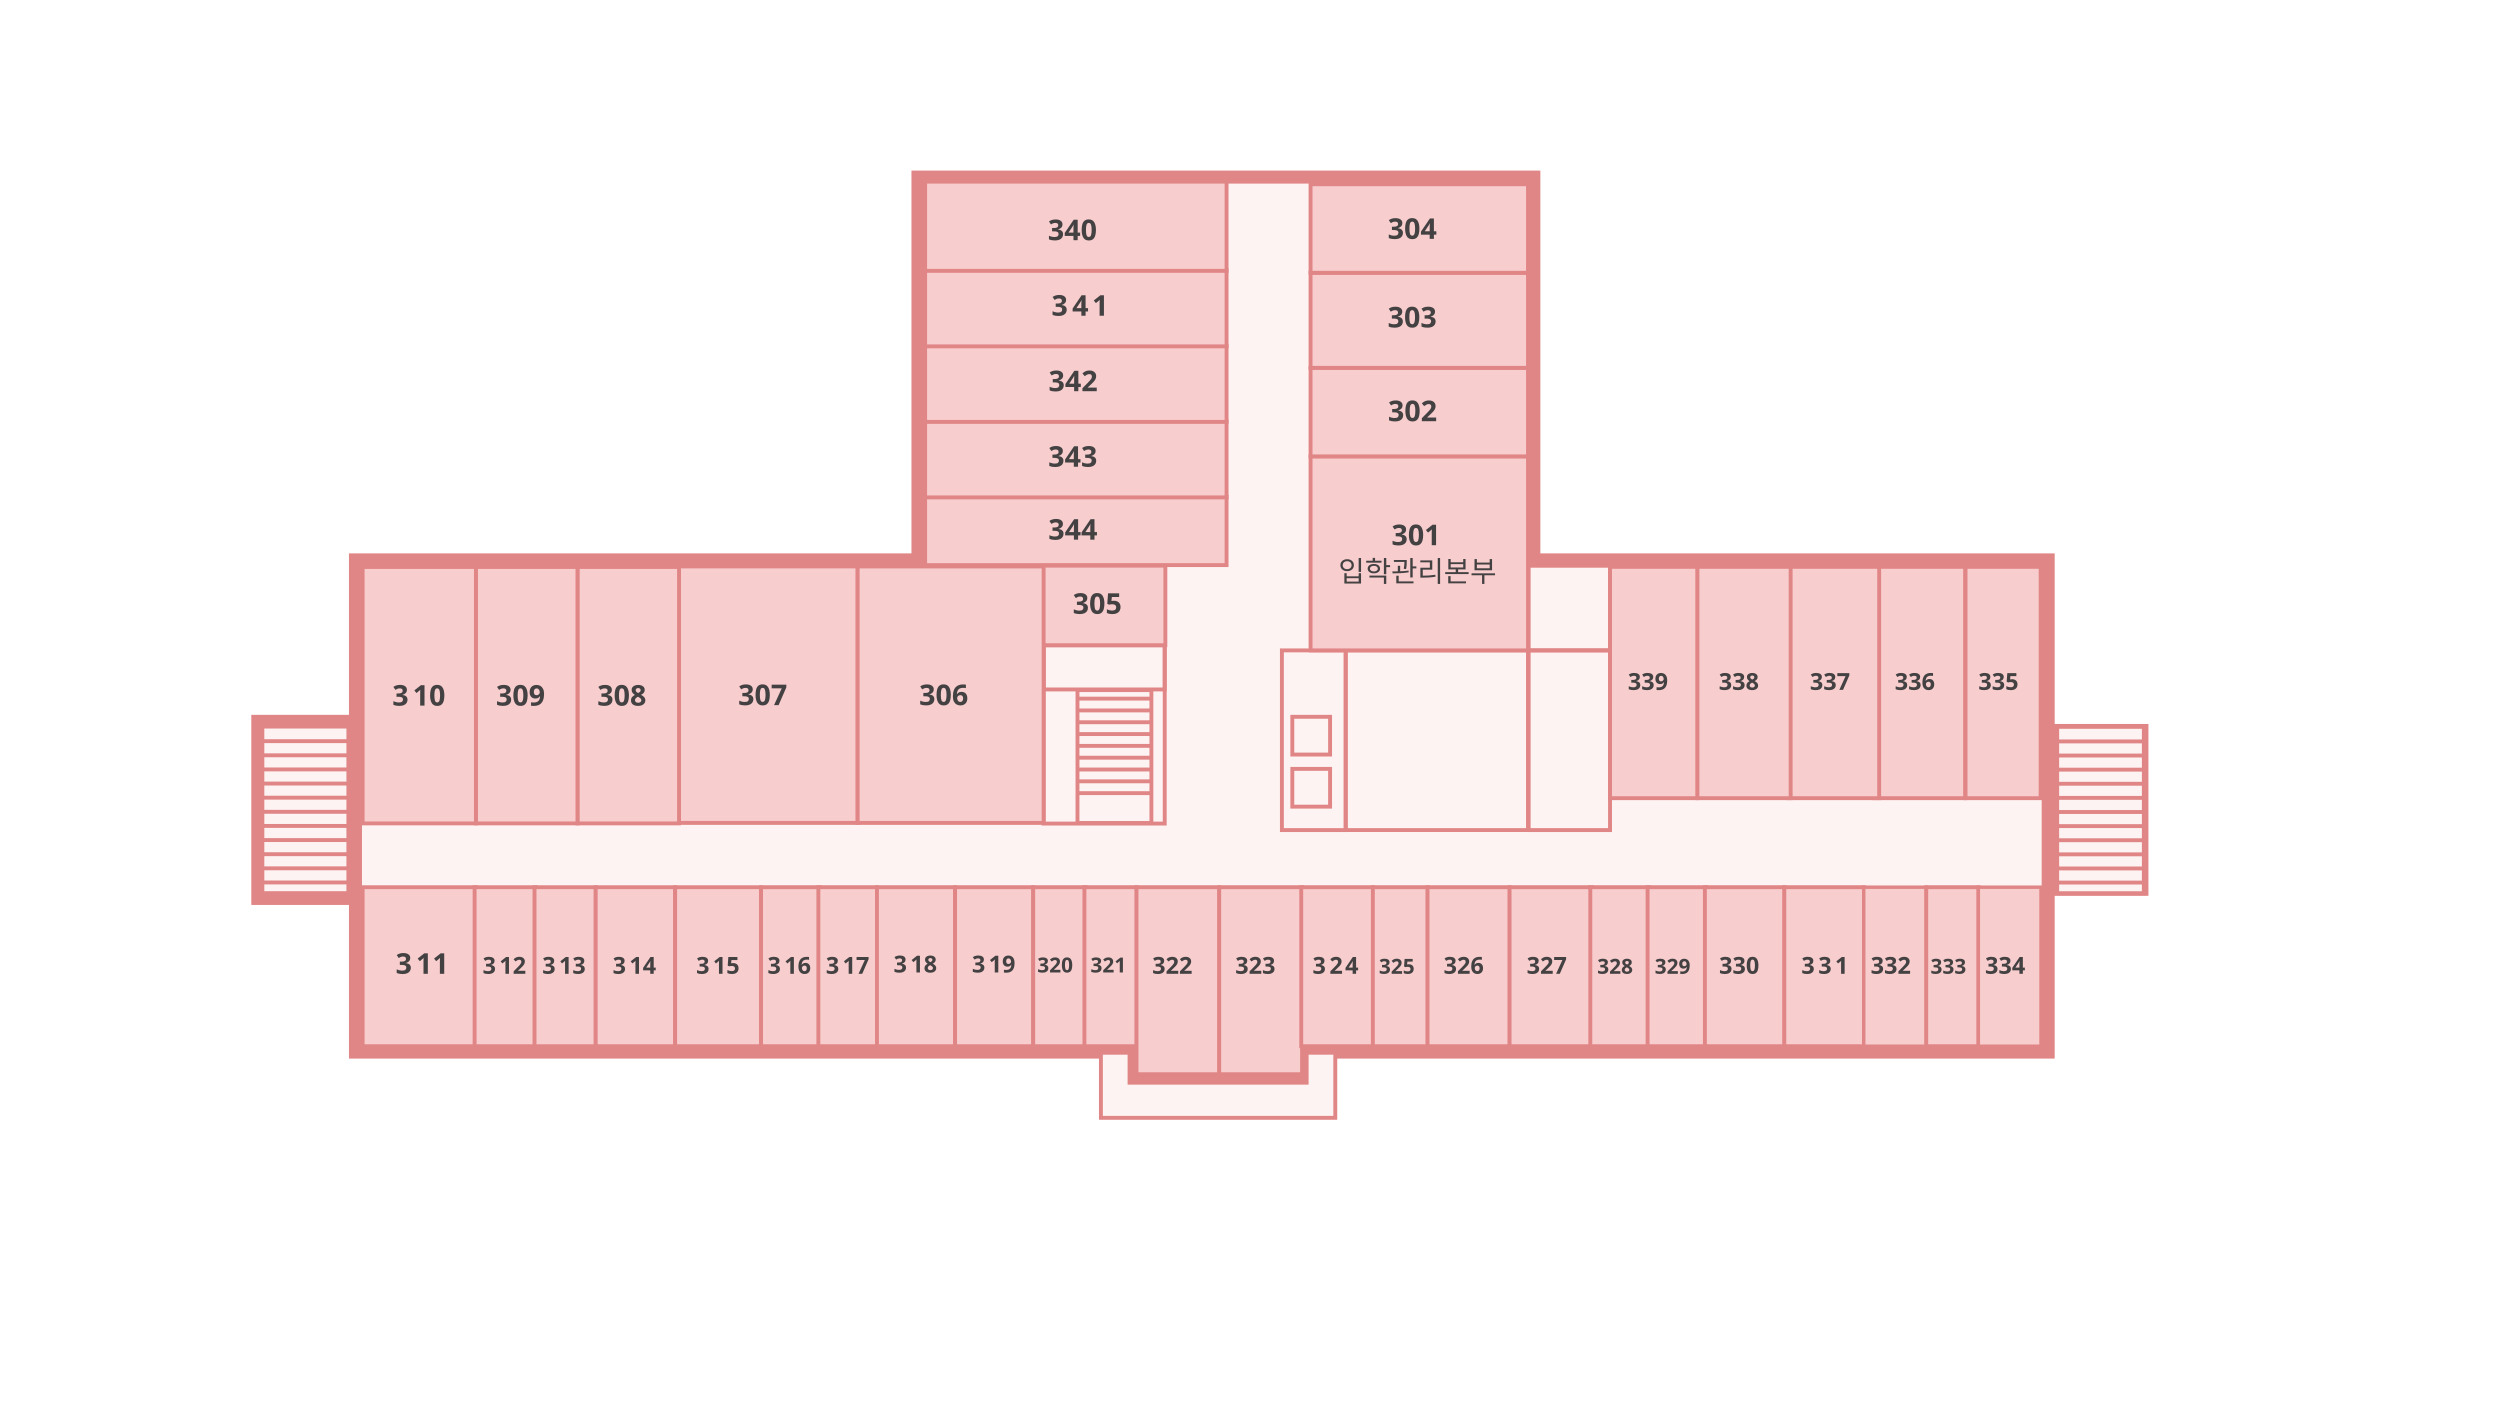
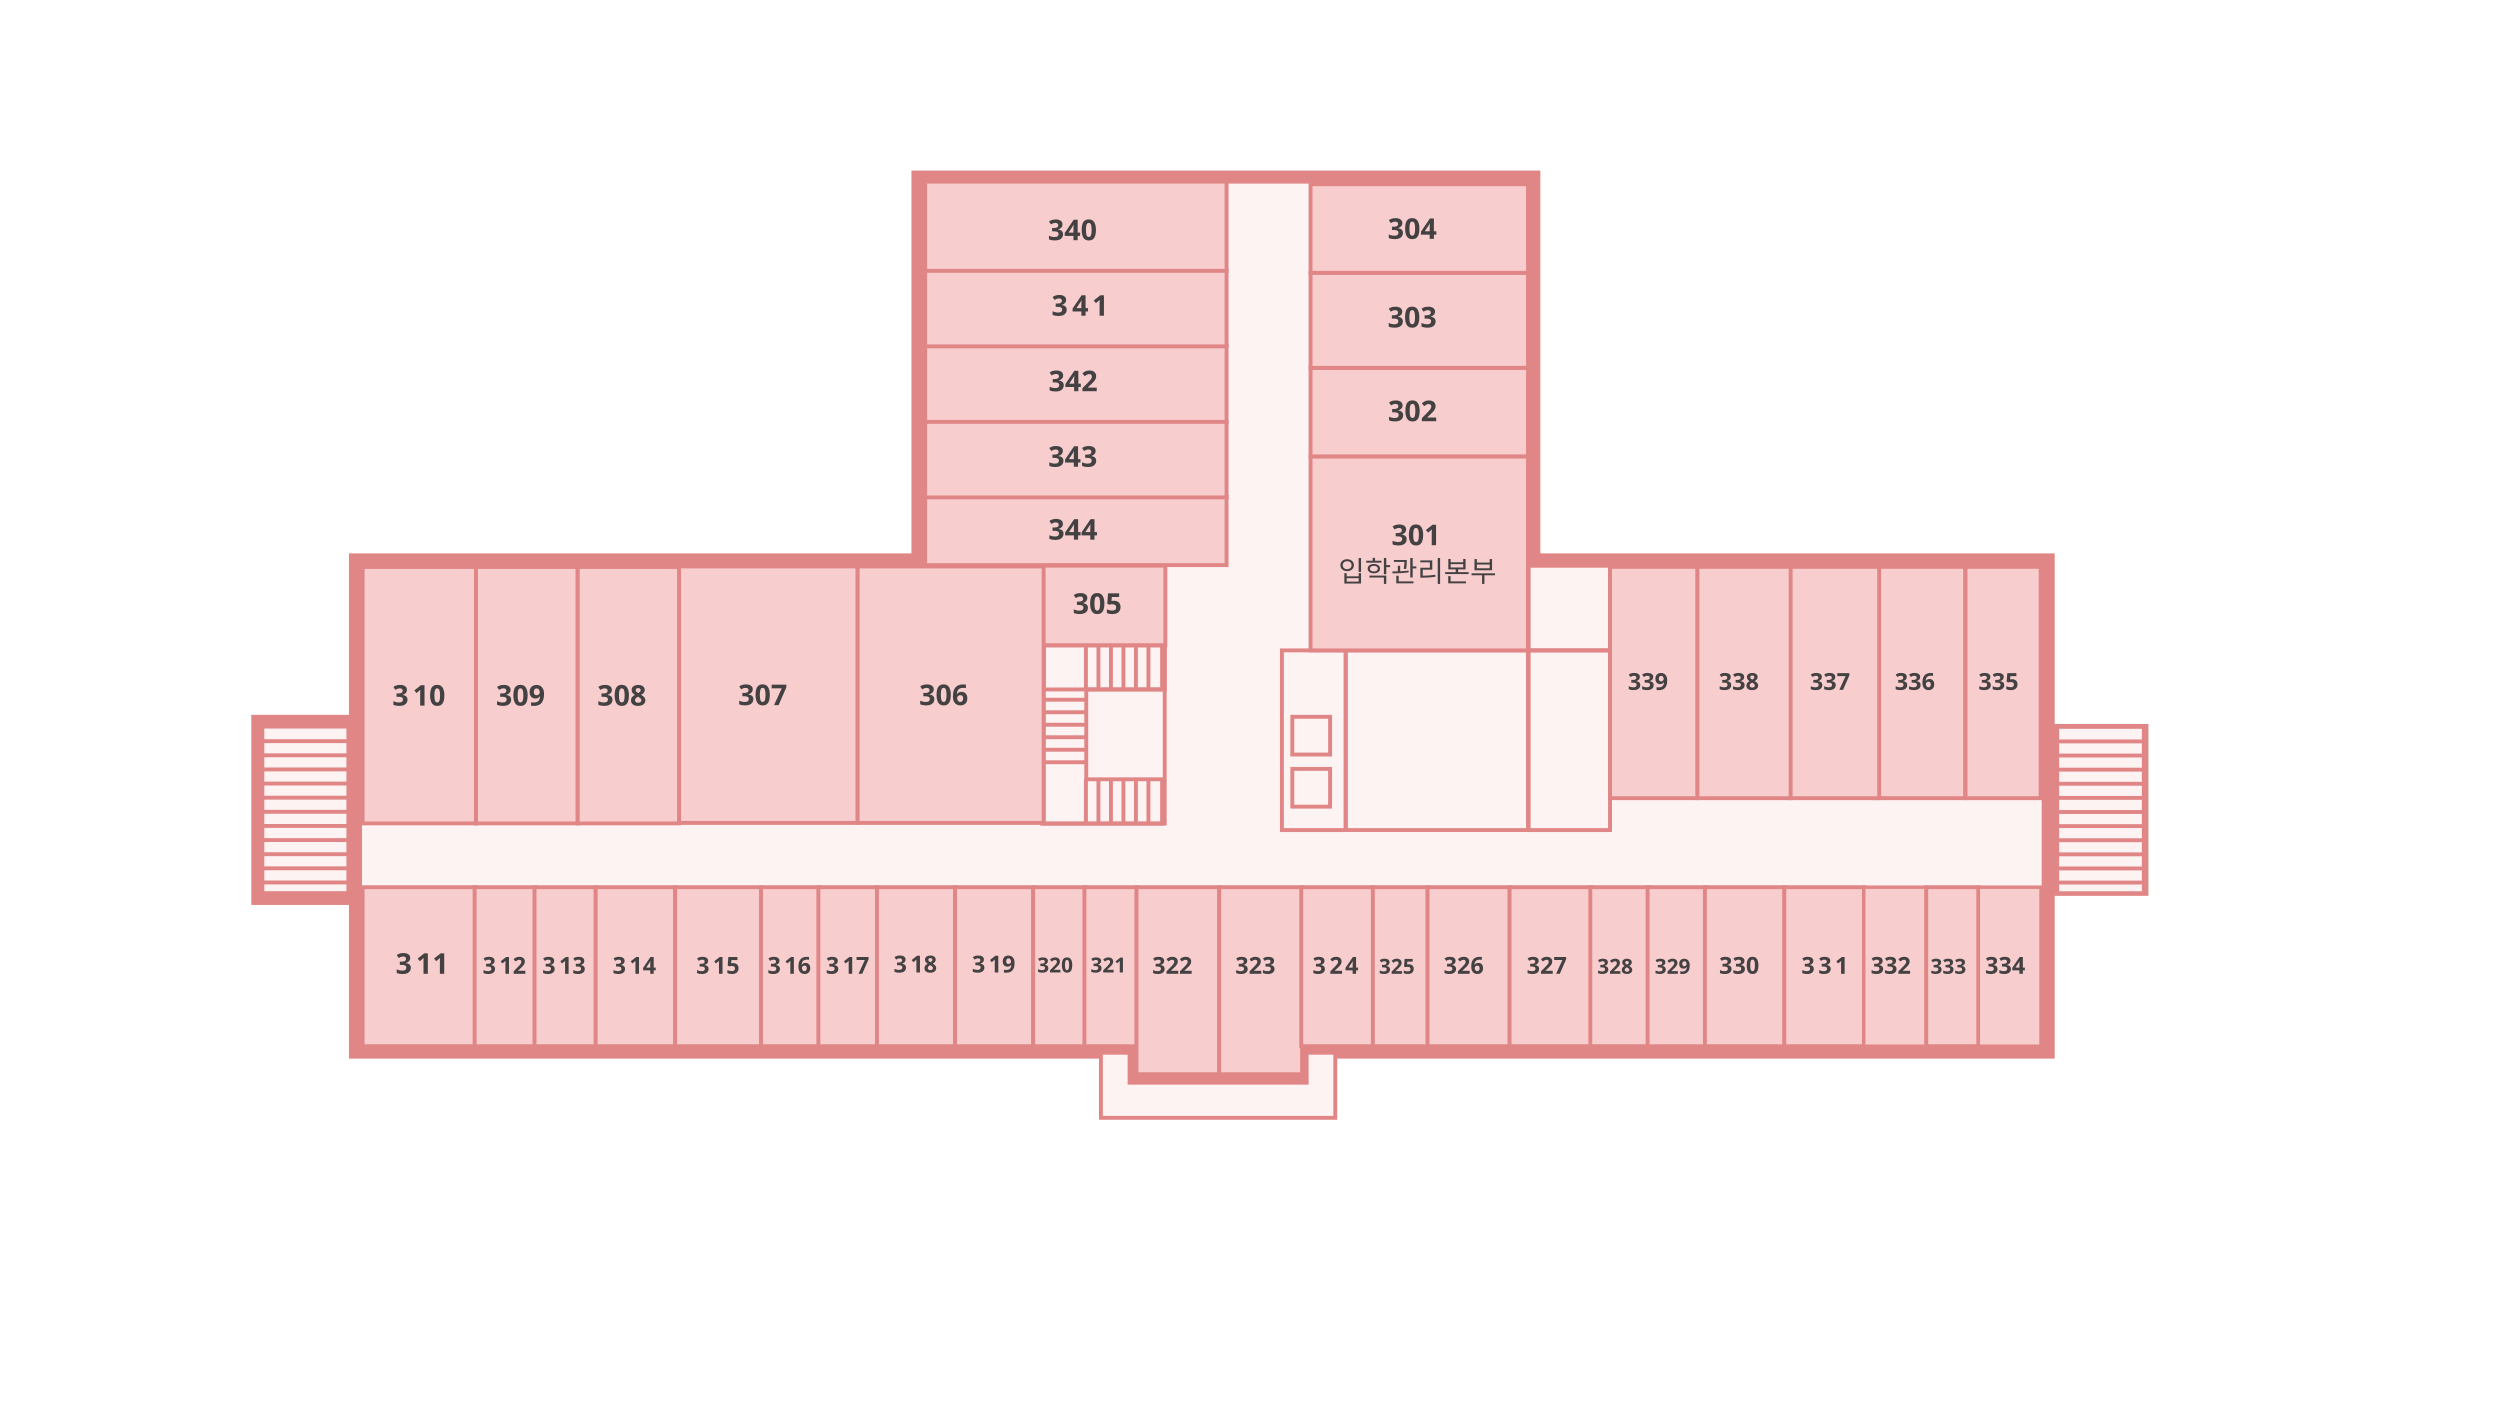
<svg xmlns="http://www.w3.org/2000/svg" viewBox="0 0 1920 1080">
  <g id="Layer_border">
    <polygon points="869 827 869 808 273 808 273 430 705 430 705 136 1178 136 1178 430 1573 430 1573 808 1001 808 1001 827 869 827" fill="#fdf3f2" />
    <path d="m1173,141v294h395v368h-572v19h-122v-19H278v-368h432V141h463m10-10h-483v294h-432v388h596v19h142v-19h572v-388h-395V131h0Z" fill="#e18686" />
    <rect x="198" y="554" width="74" height="136" fill="#fdf3f2" />
    <path d="m267,559v126h-64v-126h64m10-10h-84v146h84v-146h0Z" fill="#e18686" />
    <rect x="1577.5" y="557.5" width="71" height="129" fill="#fdf3f2" />
    <path d="m1647,559v126h-68v-126h68m3-3h-74v132h74v-132h0Z" fill="#e18686" />
    <polygon points="845.5 858.5 845.5 808.5 867.5 808.5 867.5 831.5 1003.5 831.5 1003.5 808.5 1025.5 808.5 1025.5 858.5 845.5 858.5" fill="#fdf3f2" />
    <path d="m1024,810v47h-177v-47h19v23h139v-23h19m3-3h-25v23h-133v-23h-25v53h183v-53h0Z" fill="#e18686" />
  </g>
  <g id="Layer_others">
    <rect x="801.5" y="495.5" width="93" height="137" fill="none" stroke="#e18686" stroke-miterlimit="10" stroke-width="3" />
    <rect x="801.5" y="495.5" width="93" height="34" fill="none" stroke="#e18686" stroke-miterlimit="10" stroke-width="3" />
-     <rect x="804.89" y="552.62" width="102" height="56.76" transform="translate(274.89 1436.89) rotate(-90)" fill="none" stroke="#e18686" stroke-miterlimit="10" stroke-width="2.99" />
-     <line x1="827.51" y1="609.13" x2="884.27" y2="609.13" fill="none" stroke="#e18686" stroke-miterlimit="10" stroke-width="2.99" />
-     <line x1="827.51" y1="600.05" x2="884.27" y2="600.05" fill="none" stroke="#e18686" stroke-miterlimit="10" stroke-width="2.99" />
-     <line x1="827.51" y1="590.98" x2="884.27" y2="590.98" fill="none" stroke="#e18686" stroke-miterlimit="10" stroke-width="2.99" />
-     <line x1="827.51" y1="581.91" x2="884.27" y2="581.91" fill="none" stroke="#e18686" stroke-miterlimit="10" stroke-width="2.99" />
-     <line x1="827.51" y1="572.83" x2="884.27" y2="572.83" fill="none" stroke="#e18686" stroke-miterlimit="10" stroke-width="2.99" />
-     <line x1="827.51" y1="563.76" x2="884.27" y2="563.76" fill="none" stroke="#e18686" stroke-miterlimit="10" stroke-width="2.99" />
-     <line x1="827.51" y1="554.68" x2="884.27" y2="554.68" fill="none" stroke="#e18686" stroke-miterlimit="10" stroke-width="2.99" />
-     <line x1="827.51" y1="545.61" x2="884.27" y2="545.61" fill="none" stroke="#e18686" stroke-miterlimit="10" stroke-width="2.99" />
-     <line x1="827.51" y1="536.54" x2="884.27" y2="536.54" fill="none" stroke="#e18686" stroke-miterlimit="10" stroke-width="2.99" />
    <rect x="984.5" y="499.5" width="49" height="138" fill="none" stroke="#e18686" stroke-miterlimit="10" stroke-width="3" />
    <rect x="992.5" y="550.5" width="29" height="29" fill="none" stroke="#e18686" stroke-miterlimit="10" stroke-width="3" />
    <rect x="992.5" y="590.5" width="29" height="29" fill="none" stroke="#e18686" stroke-miterlimit="10" stroke-width="3" />
    <rect x="1174" y="434.5" width="62.5" height="65" fill="none" stroke="#e18686" stroke-miterlimit="10" stroke-width="3" />
    <rect x="170.31" y="588.69" width="127.92" height="66.55" transform="translate(856.24 387.69) rotate(90)" fill="none" stroke="#e18686" stroke-miterlimit="10" stroke-width="3" />
    <line x1="267.55" y1="569.21" x2="201" y2="569.21" fill="none" stroke="#e18686" stroke-miterlimit="10" stroke-width="3" />
    <line x1="267.55" y1="580.07" x2="201" y2="580.07" fill="none" stroke="#e18686" stroke-miterlimit="10" stroke-width="3" />
    <line x1="267.55" y1="590.92" x2="201" y2="590.92" fill="none" stroke="#e18686" stroke-miterlimit="10" stroke-width="3" />
    <line x1="267.55" y1="601.77" x2="201" y2="601.77" fill="none" stroke="#e18686" stroke-miterlimit="10" stroke-width="3" />
    <line x1="267.55" y1="612.62" x2="201" y2="612.62" fill="none" stroke="#e18686" stroke-miterlimit="10" stroke-width="3" />
    <line x1="267.55" y1="623.47" x2="201" y2="623.47" fill="none" stroke="#e18686" stroke-miterlimit="10" stroke-width="3" />
    <line x1="267.55" y1="634.32" x2="201" y2="634.32" fill="none" stroke="#e18686" stroke-miterlimit="10" stroke-width="3" />
    <line x1="267.55" y1="645.17" x2="201" y2="645.17" fill="none" stroke="#e18686" stroke-miterlimit="10" stroke-width="3" />
    <line x1="267.55" y1="656.02" x2="201" y2="656.02" fill="none" stroke="#e18686" stroke-miterlimit="10" stroke-width="3" />
    <line x1="267.55" y1="666.87" x2="201" y2="666.87" fill="none" stroke="#e18686" stroke-miterlimit="10" stroke-width="3" />
    <line x1="267.55" y1="677.73" x2="201" y2="677.73" fill="none" stroke="#e18686" stroke-miterlimit="10" stroke-width="3" />
    <rect x="1549.3" y="588.83" width="127.8" height="66.55" transform="translate(2235.3 -991.09) rotate(90)" fill="none" stroke="#e18686" stroke-miterlimit="10" stroke-width="3" />
    <line x1="1646.47" y1="569.41" x2="1579.92" y2="569.41" fill="none" stroke="#e18686" stroke-miterlimit="10" stroke-width="3" />
    <line x1="1646.47" y1="580.25" x2="1579.92" y2="580.25" fill="none" stroke="#e18686" stroke-miterlimit="10" stroke-width="3" />
    <line x1="1646.47" y1="591.09" x2="1579.92" y2="591.09" fill="none" stroke="#e18686" stroke-miterlimit="10" stroke-width="3" />
    <line x1="1646.47" y1="601.93" x2="1579.92" y2="601.93" fill="none" stroke="#e18686" stroke-miterlimit="10" stroke-width="3" />
    <line x1="1646.47" y1="612.77" x2="1579.92" y2="612.77" fill="none" stroke="#e18686" stroke-miterlimit="10" stroke-width="3" />
    <line x1="1646.47" y1="623.61" x2="1579.92" y2="623.61" fill="none" stroke="#e18686" stroke-miterlimit="10" stroke-width="3" />
    <line x1="1646.47" y1="634.45" x2="1579.92" y2="634.45" fill="none" stroke="#e18686" stroke-miterlimit="10" stroke-width="3" />
    <line x1="1646.47" y1="645.29" x2="1579.92" y2="645.29" fill="none" stroke="#e18686" stroke-miterlimit="10" stroke-width="3" />
    <line x1="1646.47" y1="656.13" x2="1579.92" y2="656.13" fill="none" stroke="#e18686" stroke-miterlimit="10" stroke-width="3" />
    <line x1="1646.47" y1="666.97" x2="1579.92" y2="666.97" fill="none" stroke="#e18686" stroke-miterlimit="10" stroke-width="3" />
    <line x1="1646.47" y1="677.81" x2="1579.92" y2="677.81" fill="none" stroke="#e18686" stroke-miterlimit="10" stroke-width="3" />
+     <polygon points="892.5 529.5 892.5 495.5 800.25 495.5 800.25 496 800.25 529.5 800.25 598.5 800.25 632.5 834.25 632.5 892.5 632.5 892.5 598.5 834.25 598.5 834.25 529.5 892.5 529.5" fill="none" stroke="#e18686" stroke-miterlimit="10" stroke-width="3" />
+     <line x1="882" y1="496" x2="882" y2="530" fill="none" stroke="#e18686" stroke-miterlimit="10" stroke-width="3" />
+     <line x1="872.4" y1="496" x2="872.4" y2="530" fill="none" stroke="#e18686" stroke-miterlimit="10" stroke-width="3" />
+     <line x1="862.8" y1="496" x2="862.8" y2="530" fill="none" stroke="#e18686" stroke-miterlimit="10" stroke-width="3" />
+     <line x1="853.2" y1="496" x2="853.2" y2="530" fill="none" stroke="#e18686" stroke-miterlimit="10" stroke-width="3" />
+     <line x1="843.6" y1="496" x2="843.6" y2="530" fill="none" stroke="#e18686" stroke-miterlimit="10" stroke-width="3" />
+     <line x1="834" y1="496" x2="834" y2="530" fill="none" stroke="#e18686" stroke-miterlimit="10" stroke-width="3" />
+     <line x1="882" y1="598" x2="882" y2="632" fill="none" stroke="#e18686" stroke-miterlimit="10" stroke-width="3" />
+     <line x1="872.4" y1="598" x2="872.4" y2="632" fill="none" stroke="#e18686" stroke-miterlimit="10" stroke-width="3" />
+     <line x1="862.8" y1="598" x2="862.8" y2="632" fill="none" stroke="#e18686" stroke-miterlimit="10" stroke-width="3" />
+     <line x1="853.2" y1="598" x2="853.2" y2="632" fill="none" stroke="#e18686" stroke-miterlimit="10" stroke-width="3" />
+     <line x1="843.6" y1="598" x2="843.6" y2="632" fill="none" stroke="#e18686" stroke-miterlimit="10" stroke-width="3" />
+     <line x1="834" y1="598" x2="834" y2="632" fill="none" stroke="#e18686" stroke-miterlimit="10" stroke-width="3" />
+     <line x1="799.46" y1="537.4" x2="833.46" y2="537.4" fill="none" stroke="#e18686" stroke-miterlimit="10" stroke-width="3" />
+     <line x1="799.46" y1="547" x2="833.46" y2="547" fill="none" stroke="#e18686" stroke-miterlimit="10" stroke-width="3" />
+     <line x1="799.46" y1="556.6" x2="833.46" y2="556.6" fill="none" stroke="#e18686" stroke-miterlimit="10" stroke-width="3" />
+     <line x1="799.46" y1="566.2" x2="833.46" y2="566.2" fill="none" stroke="#e18686" stroke-miterlimit="10" stroke-width="3" />
+     <line x1="799.46" y1="575.8" x2="833.46" y2="575.8" fill="none" stroke="#e18686" stroke-miterlimit="10" stroke-width="3" />
+     <line x1="799.46" y1="585.4" x2="833.46" y2="585.4" fill="none" stroke="#e18686" stroke-miterlimit="10" stroke-width="3" />
  </g>
  <g id="Layer_toilet2">
    <rect x="1033.5" y="499.5" width="140" height="138" transform="translate(2207 1137) rotate(180)" fill="none" stroke="#e18686" stroke-miterlimit="10" stroke-width="3" />
  </g>
  <g id="Layer_toilet1">
    <rect x="1174" y="499.5" width="62.5" height="138" fill="none" stroke="#e18686" stroke-miterlimit="10" stroke-width="3" />
  </g>
  <g id="Layer_301">
    <rect x="1006.5" y="350.5" width="167" height="149" fill="#f8cdce" stroke="#e18686" stroke-miterlimit="10" stroke-width="3" />
    <text transform="translate(1068.64 418.72)" fill="#434142" font-family="NanumSquareNeovariable-Heavy, 'NanumSquare Neo variable'" font-size="22" font-variation-settings="'wght' 900" font-weight="800">
      <tspan x="0" y="0">301</tspan>
    </text>
    <text transform="translate(1027.87 446.72)" fill="#434142" font-family="NanumSquareNeovariable-Regular, 'NanumSquare Neo variable'" font-size="22" font-variation-settings="'wght' 300">
      <tspan x="0" y="0">입학관리본부</tspan>
    </text>
  </g>
  <g id="Layer_302">
    <rect x="1006.5" y="282.5" width="167" height="68" fill="#f8cdce" stroke="#e18686" stroke-miterlimit="10" stroke-width="3" />
    <text transform="translate(1065.94 323.46)" fill="#434142" font-family="NanumSquareNeovariable-Heavy, 'NanumSquare Neo variable'" font-size="22" font-variation-settings="'wght' 900" font-weight="800">
      <tspan x="0" y="0">302</tspan>
    </text>
  </g>
  <g id="Layer_303">
    <rect x="1006.5" y="209.5" width="167" height="73" fill="#f8cdce" stroke="#e18686" stroke-miterlimit="10" stroke-width="3" />
    <text transform="translate(1065.69 251.46)" fill="#434142" font-family="NanumSquareNeovariable-Heavy, 'NanumSquare Neo variable'" font-size="22" font-variation-settings="'wght' 900" font-weight="800">
      <tspan x="0" y="0">303</tspan>
    </text>
  </g>
  <g id="Layer_304">
    <rect x="1006.5" y="141.5" width="167" height="68" fill="#f8cdce" stroke="#e18686" stroke-miterlimit="10" stroke-width="3" />
    <text transform="translate(1065.75 183.46)" fill="#434142" font-family="NanumSquareNeovariable-Heavy, 'NanumSquare Neo variable'" font-size="22" font-variation-settings="'wght' 900" font-weight="800">
      <tspan x="0" y="0">304</tspan>
    </text>
  </g>
  <g id="Layer_344">
    <rect x="710.5" y="381.5" width="231.5" height="52.5" fill="#f8cdce" stroke="#e18686" stroke-miterlimit="10" stroke-width="3" />
    <text transform="translate(805.09 414.46)" fill="#434142" font-family="NanumSquareNeovariable-Heavy, 'NanumSquare Neo variable'" font-size="22" font-variation-settings="'wght' 900" font-weight="800">
      <tspan x="0" y="0">344</tspan>
    </text>
  </g>
  <g id="Layer_343">
    <rect x="710.5" y="323.5" width="231.5" height="58.5" fill="#f8cdce" stroke="#e18686" stroke-miterlimit="10" stroke-width="3" />
    <text transform="translate(805.02 358.46)" fill="#434142" font-family="NanumSquareNeovariable-Heavy, 'NanumSquare Neo variable'" font-size="22" font-variation-settings="'wght' 900" font-weight="800">
      <tspan x="0" y="0">343</tspan>
    </text>
  </g>
  <g id="Layer_342">
    <rect x="710.5" y="265.5" width="231.5" height="58.5" fill="#f8cdce" stroke="#e18686" stroke-miterlimit="10" stroke-width="3" />
    <text transform="translate(805.27 300.46)" fill="#434142" font-family="NanumSquareNeovariable-Heavy, 'NanumSquare Neo variable'" font-size="22" font-variation-settings="'wght' 900" font-weight="800">
      <tspan x="0" y="0">342</tspan>
    </text>
  </g>
  <g id="Layer_341">
    <rect x="710.5" y="207.5" width="231.5" height="58.5" fill="#f8cdce" stroke="#e18686" stroke-miterlimit="10" stroke-width="3" />
    <text transform="translate(807.53 242.46)" fill="#434142" font-family="NanumSquareNeovariable-Heavy, 'NanumSquare Neo variable'" font-size="22" font-variation-settings="'wght' 900" font-weight="800">
      <tspan x="0" y="0">3</tspan>
      <tspan x="15.88" y="0" letter-spacing="-.02em">4</tspan>
      <tspan x="31.2" y="0" letter-spacing="0em">1</tspan>
    </text>
  </g>
  <g id="Layer_340">
    <rect x="710.5" y="139.5" width="231.5" height="68.5" fill="#f8cdce" stroke="#e18686" stroke-miterlimit="10" stroke-width="3" />
    <text transform="translate(804.75 184.46)" fill="#434142" font-family="NanumSquareNeovariable-Heavy, 'NanumSquare Neo variable'" font-size="22" font-variation-settings="'wght' 900" font-weight="800">
      <tspan x="0" y="0">340</tspan>
    </text>
  </g>
  <g id="Layer_305">
    <rect x="801" y="434.44" width="94" height="61.06" fill="#f8cdce" stroke="#e18686" stroke-miterlimit="10" stroke-width="3" />
    <text transform="translate(823.83 471.4)" fill="#434142" font-family="NanumSquareNeovariable-Heavy, 'NanumSquare Neo variable'" font-size="22" font-variation-settings="'wght' 900" font-weight="800">
      <tspan x="0" y="0">305</tspan>
    </text>
  </g>
  <g id="Layer_306">
    <rect x="658.5" y="435.04" width="143" height="196.96" fill="#f8cdce" stroke="#e18686" stroke-miterlimit="10" stroke-width="3" />
    <text transform="translate(705.88 541.54)" fill="#434142" font-family="NanumSquareNeovariable-Heavy, 'NanumSquare Neo variable'" font-size="22" font-variation-settings="'wght' 900" font-weight="800">
      <tspan x="0" y="0">306</tspan>
    </text>
  </g>
  <g id="Layer_307">
    <rect x="521.5" y="435.04" width="137" height="196.96" transform="translate(1180 1067.04) rotate(180)" fill="#f8cdce" stroke="#e18686" stroke-miterlimit="10" stroke-width="3" />
    <text transform="translate(566.87 541.54)" fill="#434142" font-family="NanumSquareNeovariable-Heavy, 'NanumSquare Neo variable'" font-size="22" font-variation-settings="'wght' 900" font-weight="800">
      <tspan x="0" y="0">307</tspan>
    </text>
  </g>
  <g id="Layer_308">
    <rect x="443.5" y="435.41" width="78" height="196.96" transform="translate(965 1067.79) rotate(180)" fill="#f8cdce" stroke="#e18686" stroke-miterlimit="10" stroke-width="3" />
    <text transform="translate(458.67 541.92)" fill="#434142" font-family="NanumSquareNeovariable-Heavy, 'NanumSquare Neo variable'" font-size="22" font-variation-settings="'wght' 900" font-weight="800">
      <tspan x="0" y="0">308</tspan>
    </text>
  </g>
  <g id="Layer_309">
    <rect x="365.5" y="435.41" width="78" height="196.96" transform="translate(809 1067.79) rotate(180)" fill="#f8cdce" stroke="#e18686" stroke-miterlimit="10" stroke-width="3" />
    <text transform="translate(380.88 541.92)" fill="#434142" font-family="NanumSquareNeovariable-Heavy, 'NanumSquare Neo variable'" font-size="22" font-variation-settings="'wght' 900" font-weight="800">
      <tspan x="0" y="0">309</tspan>
    </text>
  </g>
  <g id="Layer_310">
    <rect x="278.5" y="435.41" width="87" height="196.96" transform="translate(644 1067.79) rotate(180)" fill="#f8cdce" stroke="#e18686" stroke-miterlimit="10" stroke-width="3" />
    <text transform="translate(301.27 541.92)" fill="#434142" font-family="NanumSquareNeovariable-Heavy, 'NanumSquare Neo variable'" font-size="22" font-variation-settings="'wght' 900" font-weight="800">
      <tspan x="0" y="0" letter-spacing="0em">3</tspan>
      <tspan x="15.66" y="0">10</tspan>
    </text>
  </g>
  <g id="Layer_311">
    <rect x="278.5" y="681.36" width="87" height="122.14" transform="translate(644 1484.86) rotate(180)" fill="#f8cdce" stroke="#e18686" stroke-miterlimit="10" stroke-width="3" />
    <text transform="translate(303.82 747.86)" fill="#434142" font-family="NanumSquareNeovariable-Heavy, 'NanumSquare Neo variable'" font-size="22" font-variation-settings="'wght' 900" font-weight="800">
      <tspan x="0" y="0" letter-spacing="0em">3</tspan>
      <tspan x="15.66" y="0">11</tspan>
    </text>
  </g>
  <g id="Layer_312">
    <rect x="364.5" y="681.36" width="47" height="122.14" transform="translate(776 1484.86) rotate(180)" fill="#f8cdce" stroke="#e18686" stroke-miterlimit="10" stroke-width="3" />
    <text transform="translate(370.63 747.86)" fill="#434142" font-family="NanumSquareNeovariable-Heavy, 'NanumSquare Neo variable'" font-size="18" font-variation-settings="'wght' 900" font-weight="800">
      <tspan x="0" y="0" letter-spacing="-.01em">3</tspan>
      <tspan x="12.82" y="0">12</tspan>
    </text>
  </g>
  <g id="Layer_313">
    <rect x="410.5" y="681.36" width="47" height="122.14" transform="translate(868 1484.86) rotate(180)" fill="#f8cdce" stroke="#e18686" stroke-miterlimit="10" stroke-width="3" />
    <text transform="translate(416.43 747.86)" fill="#434142" font-family="NanumSquareNeovariable-Heavy, 'NanumSquare Neo variable'" font-size="18" font-variation-settings="'wght' 900" font-weight="800">
      <tspan x="0" y="0" letter-spacing="-.01em">3</tspan>
      <tspan x="12.82" y="0">13</tspan>
    </text>
  </g>
  <g id="Layer_314">
    <rect x="457.5" y="681.36" width="61" height="122.14" transform="translate(976 1484.86) rotate(180)" fill="#f8cdce" stroke="#e18686" stroke-miterlimit="10" stroke-width="3" />
    <text transform="translate(470.48 747.86)" fill="#434142" font-family="NanumSquareNeovariable-Heavy, 'NanumSquare Neo variable'" font-size="18" font-variation-settings="'wght' 900" font-weight="800">
      <tspan x="0" y="0" letter-spacing="-.01em">3</tspan>
      <tspan x="12.82" y="0">14</tspan>
    </text>
  </g>
  <g id="Layer_315">
    <rect x="518.5" y="681.36" width="66" height="122.14" transform="translate(1103 1484.86) rotate(180)" fill="#f8cdce" stroke="#e18686" stroke-miterlimit="10" stroke-width="3" />
    <text transform="translate(534.63 747.86)" fill="#434142" font-family="NanumSquareNeovariable-Heavy, 'NanumSquare Neo variable'" font-size="18" font-variation-settings="'wght' 900" font-weight="800">
      <tspan x="0" y="0" letter-spacing="-.01em">3</tspan>
      <tspan x="12.82" y="0">15</tspan>
    </text>
  </g>
  <g id="Layer_316">
    <rect x="584.5" y="681.36" width="45" height="122.14" fill="#f8cdce" stroke="#e18686" stroke-miterlimit="10" stroke-width="3" />
    <text transform="translate(589.43 747.86)" fill="#434142" font-family="NanumSquareNeovariable-Heavy, 'NanumSquare Neo variable'" font-size="18" font-variation-settings="'wght' 900" font-weight="800">
      <tspan x="0" y="0" letter-spacing="-.01em">3</tspan>
      <tspan x="12.82" y="0">16</tspan>
    </text>
  </g>
  <g id="Layer_317">
    <rect x="628.5" y="681.36" width="45" height="122.14" fill="#f8cdce" stroke="#e18686" stroke-miterlimit="10" stroke-width="3" />
    <text transform="translate(634.24 747.86)" fill="#434142" font-family="NanumSquareNeovariable-Heavy, 'NanumSquare Neo variable'" font-size="18" font-variation-settings="'wght' 900" font-weight="800">
      <tspan x="0" y="0" letter-spacing="-.01em">3</tspan>
      <tspan x="12.82" y="0">17</tspan>
    </text>
  </g>
  <g id="Layer_318">
    <rect x="673.5" y="681.36" width="60" height="122.14" fill="#f8cdce" stroke="#e18686" stroke-miterlimit="10" stroke-width="3" />
    <text transform="translate(686.26 746.86)" fill="#434142" font-family="NanumSquareNeovariable-Heavy, 'NanumSquare Neo variable'" font-size="18" font-variation-settings="'wght' 900" font-weight="800">
      <tspan x="0" y="0" letter-spacing="-.01em">3</tspan>
      <tspan x="12.82" y="0">18</tspan>
    </text>
  </g>
  <g id="Layer_319">
    <rect x="733.5" y="681.36" width="60" height="122.14" fill="#f8cdce" stroke="#e18686" stroke-miterlimit="10" stroke-width="3" />
    <text transform="translate(746.43 746.86)" fill="#434142" font-family="NanumSquareNeovariable-Heavy, 'NanumSquare Neo variable'" font-size="18" font-variation-settings="'wght' 900" font-weight="800">
      <tspan x="0" y="0" letter-spacing="-.01em">3</tspan>
      <tspan x="12.82" y="0">19</tspan>
    </text>
  </g>
  <g id="Layer_320">
    <rect x="793.5" y="681.36" width="40.16" height="122.14" fill="#f8cdce" stroke="#e18686" stroke-miterlimit="10" stroke-width="3" />
    <text transform="translate(796.62 746.86)" fill="#434142" font-family="NanumSquareNeovariable-Heavy, 'NanumSquare Neo variable'" font-size="16" font-variation-settings="'wght' 900" font-weight="800">
      <tspan x="0" y="0">320</tspan>
    </text>
  </g>
  <g id="Layer_321">
    <rect x="832.84" y="681.36" width="40.16" height="122.14" fill="#f8cdce" stroke="#e18686" stroke-miterlimit="10" stroke-width="3" />
    <text transform="translate(837.48 746.86)" fill="#434142" font-family="NanumSquareNeovariable-Heavy, 'NanumSquare Neo variable'" font-size="16" font-variation-settings="'wght' 900" font-weight="800">
      <tspan x="0" y="0">321</tspan>
    </text>
  </g>
  <g id="Layer_322">
    <rect x="872.84" y="681.36" width="63.65" height="143.64" fill="#f8cdce" stroke="#e18686" stroke-miterlimit="10" stroke-width="3" />
    <text transform="translate(884.88 747.86)" fill="#434142" font-family="NanumSquareNeovariable-Heavy, 'NanumSquare Neo variable'" font-size="18" font-variation-settings="'wght' 900" font-weight="800">
      <tspan x="0" y="0">322</tspan>
    </text>
  </g>
  <g id="Layer_323">
    <rect x="936.35" y="681.36" width="63.65" height="143.64" fill="#f8cdce" stroke="#e18686" stroke-miterlimit="10" stroke-width="3" />
    <text transform="translate(948.67 747.86)" fill="#434142" font-family="NanumSquareNeovariable-Heavy, 'NanumSquare Neo variable'" font-size="18" font-variation-settings="'wght' 900" font-weight="800">
      <tspan x="0" y="0">323</tspan>
    </text>
  </g>
  <g id="Layer_324">
    <rect x="999.35" y="681.36" width="55.15" height="122.14" fill="#f8cdce" stroke="#e18686" stroke-miterlimit="10" stroke-width="3" />
    <text transform="translate(1007.99 747.86)" fill="#434142" font-family="NanumSquareNeovariable-Heavy, 'NanumSquare Neo variable'" font-size="18" font-variation-settings="'wght' 900" font-weight="800">
      <tspan x="0" y="0">3</tspan>
      <tspan x="13" y="0" letter-spacing="-.03em">2</tspan>
      <tspan x="25.04" y="0" letter-spacing="0em">4</tspan>
    </text>
  </g>
  <g id="Layer_325">
    <rect x="1054.35" y="681.36" width="42.15" height="122.14" fill="#f8cdce" stroke="#e18686" stroke-miterlimit="10" stroke-width="3" />
    <text transform="translate(1059 747.86)" fill="#434142" font-family="NanumSquareNeovariable-Heavy, 'NanumSquare Neo variable'" font-size="16" font-variation-settings="'wght' 900" font-weight="800">
      <tspan x="0" y="0">325</tspan>
    </text>
  </g>
  <g id="Layer_326">
    <rect x="1096.35" y="681.36" width="63.15" height="122.14" fill="#f8cdce" stroke="#e18686" stroke-miterlimit="10" stroke-width="3" />
    <text transform="translate(1108.68 747.86)" fill="#434142" font-family="NanumSquareNeovariable-Heavy, 'NanumSquare Neo variable'" font-size="18" font-variation-settings="'wght' 900" font-weight="800">
      <tspan x="0" y="0">326</tspan>
    </text>
  </g>
  <g id="Layer_327">
    <rect x="1159.35" y="681.36" width="63.15" height="122.14" fill="#f8cdce" stroke="#e18686" stroke-miterlimit="10" stroke-width="3" />
    <text transform="translate(1172.49 747.86)" fill="#434142" font-family="NanumSquareNeovariable-Heavy, 'NanumSquare Neo variable'" font-size="18" font-variation-settings="'wght' 900" font-weight="800">
      <tspan x="0" y="0">327</tspan>
    </text>
  </g>
  <g id="Layer_328">
    <rect x="1221.35" y="681.36" width="45.15" height="122.14" fill="#f8cdce" stroke="#e18686" stroke-miterlimit="10" stroke-width="3" />
    <text transform="translate(1226.67 747.86)" fill="#434142" font-family="NanumSquareNeovariable-Heavy, 'NanumSquare Neo variable'" font-size="16" font-variation-settings="'wght' 900" font-weight="800">
      <tspan x="0" y="0">328</tspan>
    </text>
  </g>
  <g id="Layer_329">
    <rect x="1265.35" y="681.36" width="45.15" height="122.14" fill="#f8cdce" stroke="#e18686" stroke-miterlimit="10" stroke-width="3" />
    <text transform="translate(1270.82 747.86)" fill="#434142" font-family="NanumSquareNeovariable-Heavy, 'NanumSquare Neo variable'" font-size="16" font-variation-settings="'wght' 900" font-weight="800">
      <tspan x="0" y="0">329</tspan>
    </text>
  </g>
  <g id="Layer_330">
    <rect x="1309.35" y="681.36" width="61.15" height="122.14" fill="#f8cdce" stroke="#e18686" stroke-miterlimit="10" stroke-width="3" />
    <text transform="translate(1320.25 747.86)" fill="#434142" font-family="NanumSquareNeovariable-Heavy, 'NanumSquare Neo variable'" font-size="18" font-variation-settings="'wght' 900" font-weight="800">
      <tspan x="0" y="0">330</tspan>
    </text>
  </g>
  <g id="Layer_331">
    <rect x="1370.35" y="681.36" width="61.15" height="122.14" fill="#f8cdce" stroke="#e18686" stroke-miterlimit="10" stroke-width="3" />
    <text transform="translate(1383.43 747.86)" fill="#434142" font-family="NanumSquareNeovariable-Heavy, 'NanumSquare Neo variable'" font-size="18" font-variation-settings="'wght' 900" font-weight="800">
      <tspan x="0" y="0">3</tspan>
      <tspan x="13" y="0" letter-spacing="-.01em">3</tspan>
      <tspan x="25.81" y="0">1</tspan>
    </text>
  </g>
  <g id="Layer_332">
    <rect x="1431.35" y="681.36" width="48.15" height="122.14" fill="#f8cdce" stroke="#e18686" stroke-miterlimit="10" stroke-width="2.66" />
    <text transform="translate(1436.67 747.86)" fill="#434142" font-family="NanumSquareNeovariable-Heavy, 'NanumSquare Neo variable'" font-size="18" font-variation-settings="'wght' 900" font-weight="800">
      <tspan x="0" y="0">332</tspan>
    </text>
  </g>
  <g id="Layer_333">
    <rect x="1479.35" y="681.36" width="40.15" height="122.14" fill="#f8cdce" stroke="#e18686" stroke-miterlimit="10" stroke-width="3" />
    <text transform="translate(1482.63 747.86)" fill="#434142" font-family="NanumSquareNeovariable-Heavy, 'NanumSquare Neo variable'" font-size="16" font-variation-settings="'wght' 900" font-weight="800">
      <tspan x="0" y="0">333</tspan>
    </text>
  </g>
  <g id="Layer_334">
    <rect x="1519.35" y="681.36" width="48.15" height="122.14" fill="#f8cdce" stroke="#e18686" stroke-miterlimit="10" stroke-width="2.66" />
    <text transform="translate(1524.52 747.86)" fill="#434142" font-family="NanumSquareNeovariable-Heavy, 'NanumSquare Neo variable'" font-size="18" font-variation-settings="'wght' 900" font-weight="800">
      <tspan x="0" y="0">334</tspan>
    </text>
  </g>
  <g id="Layer_335">
    <rect x="1509.5" y="435.34" width="57.71" height="177.66" fill="#f8cdce" stroke="#e18686" stroke-miterlimit="10" stroke-width="3" />
    <text transform="translate(1519.38 529.84)" fill="#434142" font-family="NanumSquareNeovariable-Heavy, 'NanumSquare Neo variable'" font-size="18" font-variation-settings="'wght' 900" font-weight="800">
      <tspan x="0" y="0">335</tspan>
    </text>
  </g>
  <g id="Layer_336">
    <rect x="1439.5" y="435.34" width="69.71" height="177.66" fill="#f8cdce" stroke="#e18686" stroke-miterlimit="10" stroke-width="3" />
    <text transform="translate(1455.18 529.84)" fill="#434142" font-family="NanumSquareNeovariable-Heavy, 'NanumSquare Neo variable'" font-size="18" font-variation-settings="'wght' 900" font-weight="800">
      <tspan x="0" y="0">336</tspan>
    </text>
  </g>
  <g id="Layer_337">
    <rect x="1373.5" y="435.34" width="69.71" height="177.66" fill="#f8cdce" stroke="#e18686" stroke-miterlimit="10" stroke-width="3" />
    <text transform="translate(1389.99 529.84)" fill="#434142" font-family="NanumSquareNeovariable-Heavy, 'NanumSquare Neo variable'" font-size="18" font-variation-settings="'wght' 900" font-weight="800">
      <tspan x="0" y="0">337</tspan>
    </text>
  </g>
  <g id="Layer_338">
    <rect x="1303.5" y="435.34" width="71.71" height="177.66" fill="#f8cdce" stroke="#e18686" stroke-miterlimit="10" stroke-width="3" />
    <text transform="translate(1320.01 529.84)" fill="#434142" font-family="NanumSquareNeovariable-Heavy, 'NanumSquare Neo variable'" font-size="18" font-variation-settings="'wght' 900" font-weight="800">
      <tspan x="0" y="0">338</tspan>
    </text>
  </g>
  <g id="Layer_339">
    <rect x="1236.5" y="435.34" width="67" height="177.66" fill="#f8cdce" stroke="#e18686" stroke-miterlimit="10" stroke-width="3" />
    <text transform="translate(1250.18 529.84)" fill="#434142" font-family="NanumSquareNeovariable-Heavy, 'NanumSquare Neo variable'" font-size="18" font-variation-settings="'wght' 900" font-weight="800">
      <tspan x="0" y="0">339</tspan>
    </text>
  </g>
</svg>
